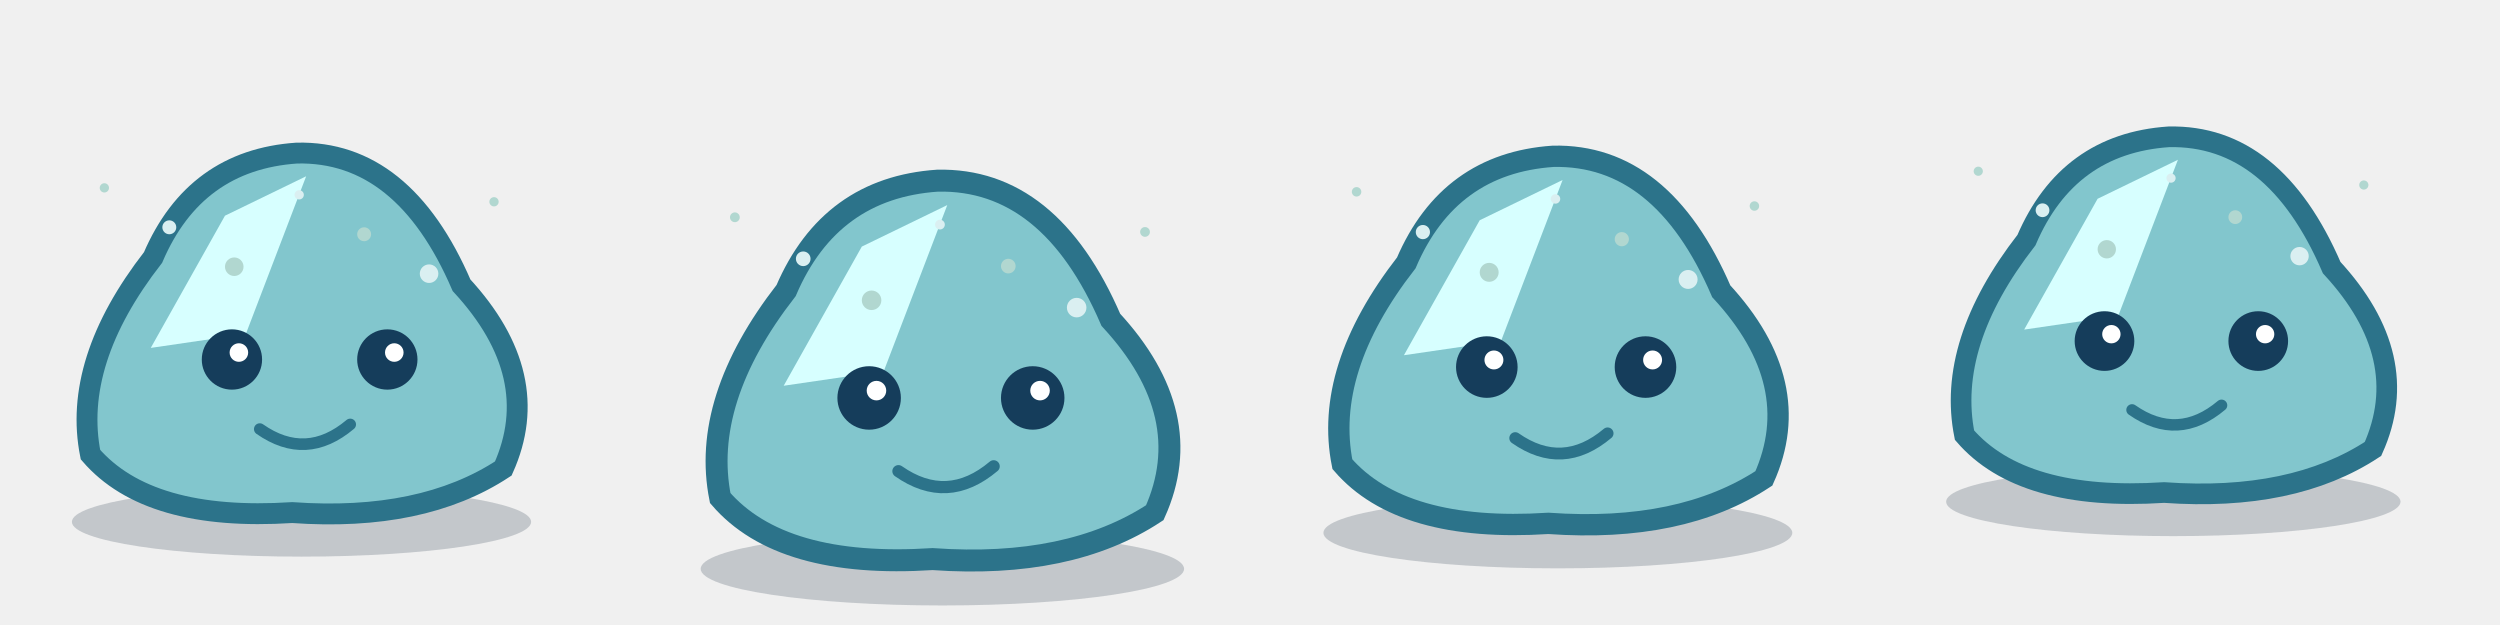
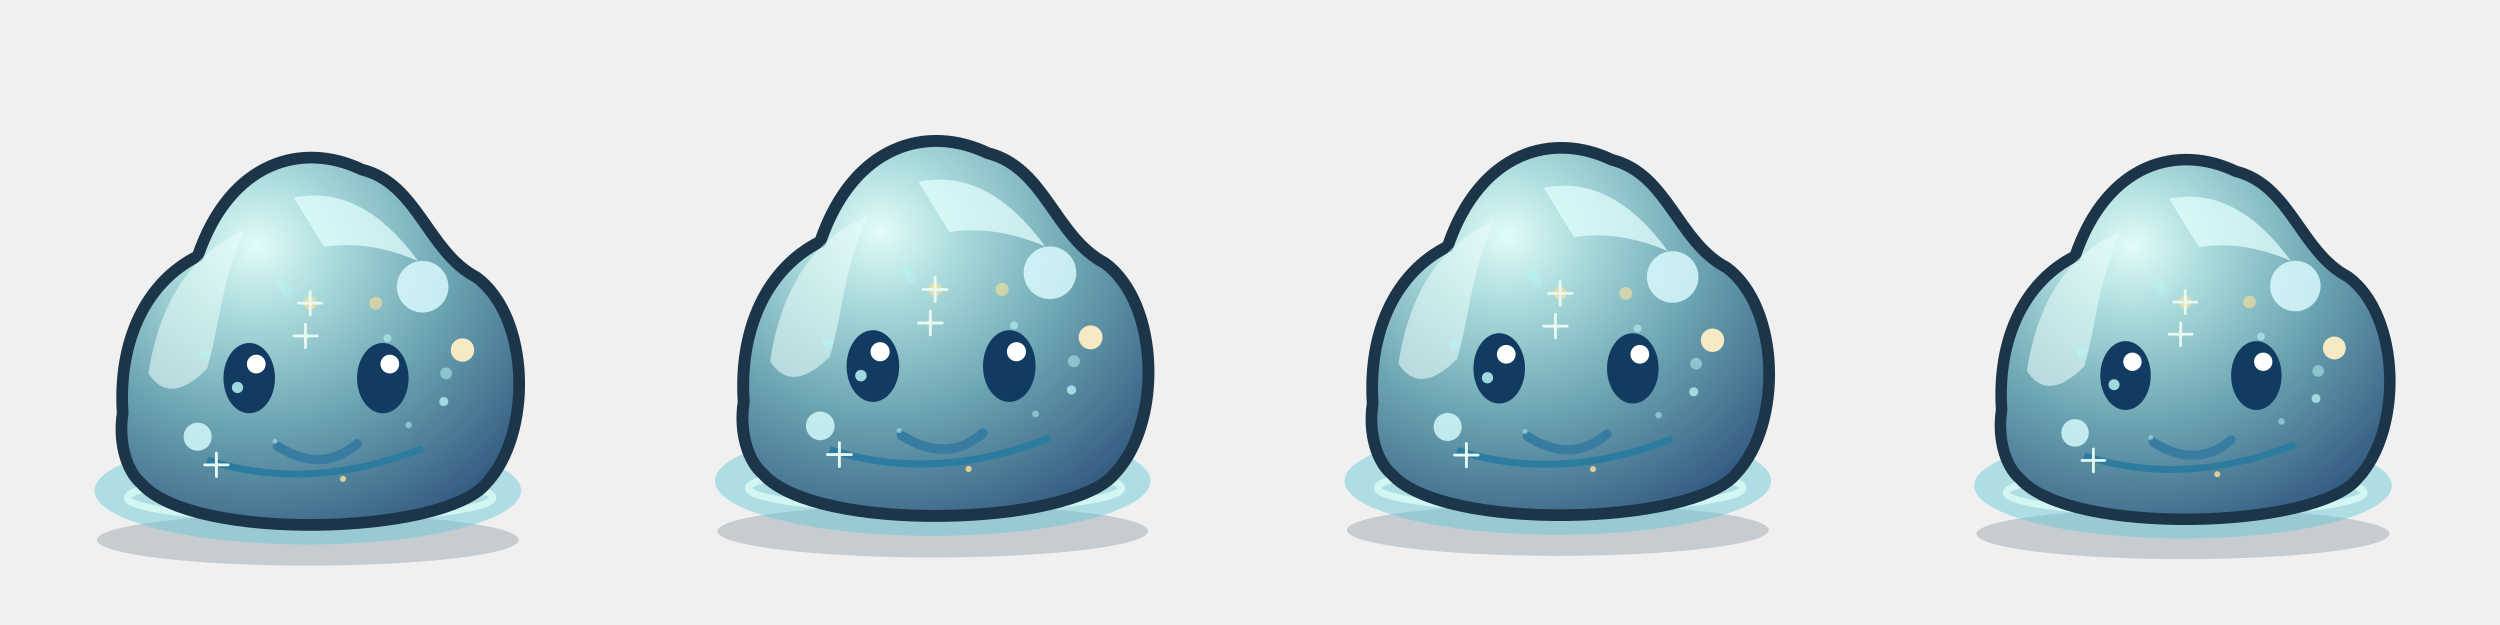
- <svg xmlns="http://www.w3.org/2000/svg" width="512" height="128" viewBox="0 0 512 128" shape-rendering="geometricPrecision">
+ <svg xmlns="http://www.w3.org/2000/svg" width="512" height="128" viewBox="0 0 512 128">
  <defs>
-     <linearGradient id="sky" x2="0" y2="1">
-       <stop stop-color="#2c6c91" />
-       <stop offset=".58" stop-color="#a0cbca" />
-       <stop offset="1" stop-color="#f6d7a7" />
+     <radialGradient id="body" cx=".34" cy=".24" r=".85">
+       <stop stop-color="#e2fcf9" />
+       <stop offset=".23" stop-color="#aadbdc" />
+       <stop offset=".58" stop-color="#6ca4b2" />
+       <stop offset="1" stop-color="#355d83" />
+     </radialGradient>
+     <radialGradient id="halo">
+       <stop stop-color="#b6fff9" stop-opacity=".8" />
+       <stop offset="1" stop-color="#a0ddfa" stop-opacity="0" />
+     </radialGradient>
+     <linearGradient id="floor" x2="0" y2="1">
+       <stop stop-color="#2b607e" />
+       <stop offset="1" stop-color="#142b51" />
    </linearGradient>
-     <linearGradient id="sea" x2="0" y2="1">
-       <stop stop-color="#447f95" />
-       <stop offset="1" stop-color="#143c60" />
-     </linearGradient>
-     <linearGradient id="gold" x2="1" y2="1">
-       <stop stop-color="#fff4b4" />
-       <stop offset=".52" stop-color="#efc06e" />
-       <stop offset="1" stop-color="#9b7456" />
-     </linearGradient>
-     <radialGradient id="halo">
-       <stop stop-color="#c9fff0" stop-opacity=".95" />
-       <stop offset="1" stop-color="#67cbd7" stop-opacity="0" />
-     </radialGradient>
  </defs>
-   <g transform="translate(0 0)">
-     <g transform="scale(0.475)">
-       <ellipse cx="130" cy="225" rx="99" ry="15" fill="#11253b33" stroke="none" stroke-width="0" />
-       <path d="M39 196 Q31 156 66 111 Q84 69 128 66 Q174 65 199 123 Q235 162 217 202 Q182 225 126 221 Q64 225 39 196Z" fill="#82c6cd" stroke="#2c738a" stroke-width="9" />
-       <polygon points="65,150 97,93 132,76 106,144" fill="#d7ffff" stroke="none" stroke-width="3" stroke-linejoin="round" />
-       <circle cx="100" cy="155" r="13" fill="#153d5b" stroke="none" stroke-width="0" />
-       <circle cx="167" cy="155" r="13" fill="#153d5b" stroke="none" stroke-width="0" />
-       <circle cx="103" cy="152" r="4" fill="#fff" stroke="none" stroke-width="0" />
-       <circle cx="170" cy="152" r="4" fill="#fff" stroke="none" stroke-width="0" />
-       <path d="M112 185 Q132 199 151 183" fill="none" stroke="#2c738a" stroke-width="5" stroke-linecap="round" stroke-linejoin="round" />
-       <circle cx="45" cy="81" r="2" fill="#b1d7d0" stroke="none" stroke-width="0" />
-       <circle cx="73" cy="98" r="3" fill="#daeff1" stroke="none" stroke-width="0" />
-       <circle cx="101" cy="115" r="4" fill="#b1d7d0" stroke="none" stroke-width="0" />
-       <circle cx="129" cy="84" r="2" fill="#daeff1" stroke="none" stroke-width="0" />
-       <circle cx="157" cy="101" r="3" fill="#b1d7d0" stroke="none" stroke-width="0" />
-       <circle cx="185" cy="118" r="4" fill="#daeff1" stroke="none" stroke-width="0" />
-       <circle cx="213" cy="87" r="2" fill="#b1d7d0" stroke="none" stroke-width="0" />
-     </g>
+   <g transform="translate(2.56 4) scale(0.48)">
+     <ellipse cx="126" cy="222" rx="90" ry="11" fill="#152e4a" opacity=".19" />
+     <ellipse cx="126" cy="201" rx="91" ry="23" fill="#66c7d6" opacity=".47" />
+     <ellipse cx="127" cy="204" rx="78" ry="9" fill="none" stroke="#dbfdf4" stroke-width="3" opacity=".8" />
+     <path d="M47 168 C45 137 57 112 79 101 C93 60 124 52 149 64 C173 70 177 99 198 110 C221 127 222 177 202 198 C184 220 77 223 55 198 C49 193 45 181 47 168Z" fill="url(#body)" stroke="#1c3549" stroke-width="5" stroke-linejoin="round" />
+     <path d="M58 151 C64 112 83 97 99 90 C89 111 88 133 83 149 Q67 165 58 151Z" fill="#e8fcfa" opacity=".58" />
+     <path d="M120 76 Q149 70 173 103 Q152 94 133 97Z" fill="#e4ffff" opacity=".72" />
+     <path d="M83 188 Q127 202 175 183" fill="none" stroke="#2c7c9f" stroke-width="3" />
+     <ellipse cx="101" cy="153" rx="11" ry="15" fill="#123b62" />
+     <ellipse cx="158" cy="153" rx="11" ry="15" fill="#123b62" />
+     <circle cx="104" cy="147" r="4" fill="#fff" />
+     <circle cx="161" cy="147" r="4" fill="#fff" />
+     <path d="M113 182 Q132 194 147 181" fill="none" stroke="#387ca2" stroke-width="4" stroke-linecap="round" stroke-linejoin="round" />
+     <circle cx="175" cy="114" r="11" fill="#defeff" opacity=".8" />
+     <circle cx="192" cy="141" r="5" fill="#f5eac3" />
+     <circle cx="79" cy="178" r="6" fill="#d9ffff" opacity=".8" />
+     <circle cx="87" cy="190" r="1.003" fill="#f3de9c" opacity="0.80" />
+     <path d="M82 190 h10 M87 185 v10" fill="none" stroke="#e6f9f4" stroke-width="1.2" stroke-linecap="round" stroke-linejoin="round" />
+     <circle cx="82" cy="143" r="2.218" fill="#b7f3f4" opacity="0.71" />
+     <circle cx="185" cy="151" r="2.529" fill="#b7f3f4" opacity="0.52" />
+     <circle cx="141" cy="196" r="1.301" fill="#f3de9c" opacity="0.85" />
+     <circle cx="112" cy="180" r="1.059" fill="#b7f3f4" opacity="0.50" />
+     <circle cx="117" cy="116" r="2.462" fill="#b7f3f4" opacity="0.42" />
+     <circle cx="127" cy="121" r="2.817" fill="#f3de9c" opacity="0.76" />
+     <path d="M122 121 h10 M127 116 v10" fill="none" stroke="#e6f9f4" stroke-width="1.2" stroke-linecap="round" stroke-linejoin="round" />
+     <circle cx="96" cy="157" r="2.408" fill="#b7f3f4" opacity="0.85" />
+     <circle cx="169" cy="173" r="1.417" fill="#b7f3f4" opacity="0.52" />
+     <circle cx="155" cy="121" r="2.724" fill="#f3de9c" opacity="0.67" />
+     <circle cx="115" cy="113" r="2.367" fill="#b7f3f4" opacity="0.66" />
+     <circle cx="184" cy="163" r="1.938" fill="#b7f3f4" opacity="0.77" />
+     <circle cx="125" cy="135" r="1.7" fill="#f3de9c" opacity="0.35" />
+     <path d="M120 135 h10 M125 130 v10" fill="none" stroke="#e6f9f4" stroke-width="1.2" stroke-linecap="round" stroke-linejoin="round" />
+     <circle cx="160" cy="136" r="1.711" fill="#b7f3f4" opacity="0.62" />
  </g>
-   <g transform="translate(128 4)">
-     <g transform="scale(0.5)">
-       <ellipse cx="130" cy="225" rx="99" ry="15" fill="#11253b33" stroke="none" stroke-width="0" />
-       <path d="M39 196 Q31 156 66 111 Q84 69 128 66 Q174 65 199 123 Q235 162 217 202 Q182 225 126 221 Q64 225 39 196Z" fill="#82c6cd" stroke="#2c738a" stroke-width="9" />
-       <polygon points="65,150 97,93 132,76 106,144" fill="#d7ffff" stroke="none" stroke-width="3" stroke-linejoin="round" />
-       <circle cx="100" cy="155" r="13" fill="#153d5b" stroke="none" stroke-width="0" />
-       <circle cx="167" cy="155" r="13" fill="#153d5b" stroke="none" stroke-width="0" />
-       <circle cx="103" cy="152" r="4" fill="#fff" stroke="none" stroke-width="0" />
-       <circle cx="170" cy="152" r="4" fill="#fff" stroke="none" stroke-width="0" />
-       <path d="M112 185 Q132 199 151 183" fill="none" stroke="#2c738a" stroke-width="5" stroke-linecap="round" stroke-linejoin="round" />
-       <circle cx="45" cy="81" r="2" fill="#b1d7d0" stroke="none" stroke-width="0" />
-       <circle cx="73" cy="98" r="3" fill="#daeff1" stroke="none" stroke-width="0" />
-       <circle cx="101" cy="115" r="4" fill="#b1d7d0" stroke="none" stroke-width="0" />
-       <circle cx="129" cy="84" r="2" fill="#daeff1" stroke="none" stroke-width="0" />
-       <circle cx="157" cy="101" r="3" fill="#b1d7d0" stroke="none" stroke-width="0" />
-       <circle cx="185" cy="118" r="4" fill="#daeff1" stroke="none" stroke-width="0" />
-       <circle cx="213" cy="87" r="2" fill="#b1d7d0" stroke="none" stroke-width="0" />
-     </g>
+   <g transform="translate(129.28 0) scale(0.49)">
+     <ellipse cx="126" cy="222" rx="90" ry="11" fill="#152e4a" opacity=".19" />
+     <ellipse cx="126" cy="201" rx="91" ry="23" fill="#66c7d6" opacity=".47" />
+     <ellipse cx="127" cy="204" rx="78" ry="9" fill="none" stroke="#dbfdf4" stroke-width="3" opacity=".8" />
+     <path d="M47 168 C45 137 57 112 79 101 C93 60 124 52 149 64 C173 70 177 99 198 110 C221 127 222 177 202 198 C184 220 77 223 55 198 C49 193 45 181 47 168Z" fill="url(#body)" stroke="#1c3549" stroke-width="5" stroke-linejoin="round" />
+     <path d="M58 151 C64 112 83 97 99 90 C89 111 88 133 83 149 Q67 165 58 151Z" fill="#e8fcfa" opacity=".58" />
+     <path d="M120 76 Q149 70 173 103 Q152 94 133 97Z" fill="#e4ffff" opacity=".72" />
+     <path d="M83 188 Q127 202 175 183" fill="none" stroke="#2c7c9f" stroke-width="3" />
+     <ellipse cx="101" cy="153" rx="11" ry="15" fill="#123b62" />
+     <ellipse cx="158" cy="153" rx="11" ry="15" fill="#123b62" />
+     <circle cx="104" cy="147" r="4" fill="#fff" />
+     <circle cx="161" cy="147" r="4" fill="#fff" />
+     <path d="M113 182 Q132 194 147 181" fill="none" stroke="#387ca2" stroke-width="4" stroke-linecap="round" stroke-linejoin="round" />
+     <circle cx="175" cy="114" r="11" fill="#defeff" opacity=".8" />
+     <circle cx="192" cy="141" r="5" fill="#f5eac3" />
+     <circle cx="79" cy="178" r="6" fill="#d9ffff" opacity=".8" />
+     <circle cx="87" cy="190" r="1.003" fill="#f3de9c" opacity="0.80" />
+     <path d="M82 190 h10 M87 185 v10" fill="none" stroke="#e6f9f4" stroke-width="1.2" stroke-linecap="round" stroke-linejoin="round" />
+     <circle cx="82" cy="143" r="2.218" fill="#b7f3f4" opacity="0.71" />
+     <circle cx="185" cy="151" r="2.529" fill="#b7f3f4" opacity="0.52" />
+     <circle cx="141" cy="196" r="1.301" fill="#f3de9c" opacity="0.85" />
+     <circle cx="112" cy="180" r="1.059" fill="#b7f3f4" opacity="0.50" />
+     <circle cx="117" cy="116" r="2.462" fill="#b7f3f4" opacity="0.42" />
+     <circle cx="127" cy="121" r="2.817" fill="#f3de9c" opacity="0.76" />
+     <path d="M122 121 h10 M127 116 v10" fill="none" stroke="#e6f9f4" stroke-width="1.2" stroke-linecap="round" stroke-linejoin="round" />
+     <circle cx="96" cy="157" r="2.408" fill="#b7f3f4" opacity="0.85" />
+     <circle cx="169" cy="173" r="1.417" fill="#b7f3f4" opacity="0.52" />
+     <circle cx="155" cy="121" r="2.724" fill="#f3de9c" opacity="0.67" />
+     <circle cx="115" cy="113" r="2.367" fill="#b7f3f4" opacity="0.66" />
+     <circle cx="184" cy="163" r="1.938" fill="#b7f3f4" opacity="0.77" />
+     <circle cx="125" cy="135" r="1.7" fill="#f3de9c" opacity="0.35" />
+     <path d="M120 135 h10 M125 130 v10" fill="none" stroke="#e6f9f4" stroke-width="1.2" stroke-linecap="round" stroke-linejoin="round" />
+     <circle cx="160" cy="136" r="1.711" fill="#b7f3f4" opacity="0.62" />
  </g>
-   <g transform="translate(256 0)">
-     <g transform="scale(0.485)">
-       <ellipse cx="130" cy="225" rx="99" ry="15" fill="#11253b33" stroke="none" stroke-width="0" />
-       <path d="M39 196 Q31 156 66 111 Q84 69 128 66 Q174 65 199 123 Q235 162 217 202 Q182 225 126 221 Q64 225 39 196Z" fill="#82c6cd" stroke="#2c738a" stroke-width="9" />
-       <polygon points="65,150 97,93 132,76 106,144" fill="#d7ffff" stroke="none" stroke-width="3" stroke-linejoin="round" />
-       <circle cx="100" cy="155" r="13" fill="#153d5b" stroke="none" stroke-width="0" />
-       <circle cx="167" cy="155" r="13" fill="#153d5b" stroke="none" stroke-width="0" />
-       <circle cx="103" cy="152" r="4" fill="#fff" stroke="none" stroke-width="0" />
-       <circle cx="170" cy="152" r="4" fill="#fff" stroke="none" stroke-width="0" />
-       <path d="M112 185 Q132 199 151 183" fill="none" stroke="#2c738a" stroke-width="5" stroke-linecap="round" stroke-linejoin="round" />
-       <circle cx="45" cy="81" r="2" fill="#b1d7d0" stroke="none" stroke-width="0" />
-       <circle cx="73" cy="98" r="3" fill="#daeff1" stroke="none" stroke-width="0" />
-       <circle cx="101" cy="115" r="4" fill="#b1d7d0" stroke="none" stroke-width="0" />
-       <circle cx="129" cy="84" r="2" fill="#daeff1" stroke="none" stroke-width="0" />
-       <circle cx="157" cy="101" r="3" fill="#b1d7d0" stroke="none" stroke-width="0" />
-       <circle cx="185" cy="118" r="4" fill="#daeff1" stroke="none" stroke-width="0" />
-       <circle cx="213" cy="87" r="2" fill="#b1d7d0" stroke="none" stroke-width="0" />
-     </g>
+   <g transform="translate(258.56 2) scale(0.48)">
+     <ellipse cx="126" cy="222" rx="90" ry="11" fill="#152e4a" opacity=".19" />
+     <ellipse cx="126" cy="201" rx="91" ry="23" fill="#66c7d6" opacity=".47" />
+     <ellipse cx="127" cy="204" rx="78" ry="9" fill="none" stroke="#dbfdf4" stroke-width="3" opacity=".8" />
+     <path d="M47 168 C45 137 57 112 79 101 C93 60 124 52 149 64 C173 70 177 99 198 110 C221 127 222 177 202 198 C184 220 77 223 55 198 C49 193 45 181 47 168Z" fill="url(#body)" stroke="#1c3549" stroke-width="5" stroke-linejoin="round" />
+     <path d="M58 151 C64 112 83 97 99 90 C89 111 88 133 83 149 Q67 165 58 151Z" fill="#e8fcfa" opacity=".58" />
+     <path d="M120 76 Q149 70 173 103 Q152 94 133 97Z" fill="#e4ffff" opacity=".72" />
+     <path d="M83 188 Q127 202 175 183" fill="none" stroke="#2c7c9f" stroke-width="3" />
+     <ellipse cx="101" cy="153" rx="11" ry="15" fill="#123b62" />
+     <ellipse cx="158" cy="153" rx="11" ry="15" fill="#123b62" />
+     <circle cx="104" cy="147" r="4" fill="#fff" />
+     <circle cx="161" cy="147" r="4" fill="#fff" />
+     <path d="M113 182 Q132 194 147 181" fill="none" stroke="#387ca2" stroke-width="4" stroke-linecap="round" stroke-linejoin="round" />
+     <circle cx="175" cy="114" r="11" fill="#defeff" opacity=".8" />
+     <circle cx="192" cy="141" r="5" fill="#f5eac3" />
+     <circle cx="79" cy="178" r="6" fill="#d9ffff" opacity=".8" />
+     <circle cx="87" cy="190" r="1.003" fill="#f3de9c" opacity="0.80" />
+     <path d="M82 190 h10 M87 185 v10" fill="none" stroke="#e6f9f4" stroke-width="1.2" stroke-linecap="round" stroke-linejoin="round" />
+     <circle cx="82" cy="143" r="2.218" fill="#b7f3f4" opacity="0.71" />
+     <circle cx="185" cy="151" r="2.529" fill="#b7f3f4" opacity="0.52" />
+     <circle cx="141" cy="196" r="1.301" fill="#f3de9c" opacity="0.85" />
+     <circle cx="112" cy="180" r="1.059" fill="#b7f3f4" opacity="0.50" />
+     <circle cx="117" cy="116" r="2.462" fill="#b7f3f4" opacity="0.42" />
+     <circle cx="127" cy="121" r="2.817" fill="#f3de9c" opacity="0.76" />
+     <path d="M122 121 h10 M127 116 v10" fill="none" stroke="#e6f9f4" stroke-width="1.2" stroke-linecap="round" stroke-linejoin="round" />
+     <circle cx="96" cy="157" r="2.408" fill="#b7f3f4" opacity="0.85" />
+     <circle cx="169" cy="173" r="1.417" fill="#b7f3f4" opacity="0.52" />
+     <circle cx="155" cy="121" r="2.724" fill="#f3de9c" opacity="0.67" />
+     <circle cx="115" cy="113" r="2.367" fill="#b7f3f4" opacity="0.66" />
+     <circle cx="184" cy="163" r="1.938" fill="#b7f3f4" opacity="0.77" />
+     <circle cx="125" cy="135" r="1.7" fill="#f3de9c" opacity="0.35" />
+     <path d="M120 135 h10 M125 130 v10" fill="none" stroke="#e6f9f4" stroke-width="1.2" stroke-linecap="round" stroke-linejoin="round" />
+     <circle cx="160" cy="136" r="1.711" fill="#b7f3f4" opacity="0.62" />
  </g>
-   <g transform="translate(384 -3)">
-     <g transform="scale(0.47)">
-       <ellipse cx="130" cy="225" rx="99" ry="15" fill="#11253b33" stroke="none" stroke-width="0" />
-       <path d="M39 196 Q31 156 66 111 Q84 69 128 66 Q174 65 199 123 Q235 162 217 202 Q182 225 126 221 Q64 225 39 196Z" fill="#82c6cd" stroke="#2c738a" stroke-width="9" />
-       <polygon points="65,150 97,93 132,76 106,144" fill="#d7ffff" stroke="none" stroke-width="3" stroke-linejoin="round" />
-       <circle cx="100" cy="155" r="13" fill="#153d5b" stroke="none" stroke-width="0" />
-       <circle cx="167" cy="155" r="13" fill="#153d5b" stroke="none" stroke-width="0" />
-       <circle cx="103" cy="152" r="4" fill="#fff" stroke="none" stroke-width="0" />
-       <circle cx="170" cy="152" r="4" fill="#fff" stroke="none" stroke-width="0" />
-       <path d="M112 185 Q132 199 151 183" fill="none" stroke="#2c738a" stroke-width="5" stroke-linecap="round" stroke-linejoin="round" />
-       <circle cx="45" cy="81" r="2" fill="#b1d7d0" stroke="none" stroke-width="0" />
-       <circle cx="73" cy="98" r="3" fill="#daeff1" stroke="none" stroke-width="0" />
-       <circle cx="101" cy="115" r="4" fill="#b1d7d0" stroke="none" stroke-width="0" />
-       <circle cx="129" cy="84" r="2" fill="#daeff1" stroke="none" stroke-width="0" />
-       <circle cx="157" cy="101" r="3" fill="#b1d7d0" stroke="none" stroke-width="0" />
-       <circle cx="185" cy="118" r="4" fill="#daeff1" stroke="none" stroke-width="0" />
-       <circle cx="213" cy="87" r="2" fill="#b1d7d0" stroke="none" stroke-width="0" />
-     </g>
+   <g transform="translate(387.84 5) scale(0.47)">
+     <ellipse cx="126" cy="222" rx="90" ry="11" fill="#152e4a" opacity=".19" />
+     <ellipse cx="126" cy="201" rx="91" ry="23" fill="#66c7d6" opacity=".47" />
+     <ellipse cx="127" cy="204" rx="78" ry="9" fill="none" stroke="#dbfdf4" stroke-width="3" opacity=".8" />
+     <path d="M47 168 C45 137 57 112 79 101 C93 60 124 52 149 64 C173 70 177 99 198 110 C221 127 222 177 202 198 C184 220 77 223 55 198 C49 193 45 181 47 168Z" fill="url(#body)" stroke="#1c3549" stroke-width="5" stroke-linejoin="round" />
+     <path d="M58 151 C64 112 83 97 99 90 C89 111 88 133 83 149 Q67 165 58 151Z" fill="#e8fcfa" opacity=".58" />
+     <path d="M120 76 Q149 70 173 103 Q152 94 133 97Z" fill="#e4ffff" opacity=".72" />
+     <path d="M83 188 Q127 202 175 183" fill="none" stroke="#2c7c9f" stroke-width="3" />
+     <ellipse cx="101" cy="153" rx="11" ry="15" fill="#123b62" />
+     <ellipse cx="158" cy="153" rx="11" ry="15" fill="#123b62" />
+     <circle cx="104" cy="147" r="4" fill="#fff" />
+     <circle cx="161" cy="147" r="4" fill="#fff" />
+     <path d="M113 182 Q132 194 147 181" fill="none" stroke="#387ca2" stroke-width="4" stroke-linecap="round" stroke-linejoin="round" />
+     <circle cx="175" cy="114" r="11" fill="#defeff" opacity=".8" />
+     <circle cx="192" cy="141" r="5" fill="#f5eac3" />
+     <circle cx="79" cy="178" r="6" fill="#d9ffff" opacity=".8" />
+     <circle cx="87" cy="190" r="1.003" fill="#f3de9c" opacity="0.80" />
+     <path d="M82 190 h10 M87 185 v10" fill="none" stroke="#e6f9f4" stroke-width="1.2" stroke-linecap="round" stroke-linejoin="round" />
+     <circle cx="82" cy="143" r="2.218" fill="#b7f3f4" opacity="0.71" />
+     <circle cx="185" cy="151" r="2.529" fill="#b7f3f4" opacity="0.52" />
+     <circle cx="141" cy="196" r="1.301" fill="#f3de9c" opacity="0.85" />
+     <circle cx="112" cy="180" r="1.059" fill="#b7f3f4" opacity="0.50" />
+     <circle cx="117" cy="116" r="2.462" fill="#b7f3f4" opacity="0.42" />
+     <circle cx="127" cy="121" r="2.817" fill="#f3de9c" opacity="0.76" />
+     <path d="M122 121 h10 M127 116 v10" fill="none" stroke="#e6f9f4" stroke-width="1.2" stroke-linecap="round" stroke-linejoin="round" />
+     <circle cx="96" cy="157" r="2.408" fill="#b7f3f4" opacity="0.85" />
+     <circle cx="169" cy="173" r="1.417" fill="#b7f3f4" opacity="0.52" />
+     <circle cx="155" cy="121" r="2.724" fill="#f3de9c" opacity="0.67" />
+     <circle cx="115" cy="113" r="2.367" fill="#b7f3f4" opacity="0.66" />
+     <circle cx="184" cy="163" r="1.938" fill="#b7f3f4" opacity="0.77" />
+     <circle cx="125" cy="135" r="1.7" fill="#f3de9c" opacity="0.35" />
+     <path d="M120 135 h10 M125 130 v10" fill="none" stroke="#e6f9f4" stroke-width="1.2" stroke-linecap="round" stroke-linejoin="round" />
+     <circle cx="160" cy="136" r="1.711" fill="#b7f3f4" opacity="0.62" />
  </g>
</svg>
